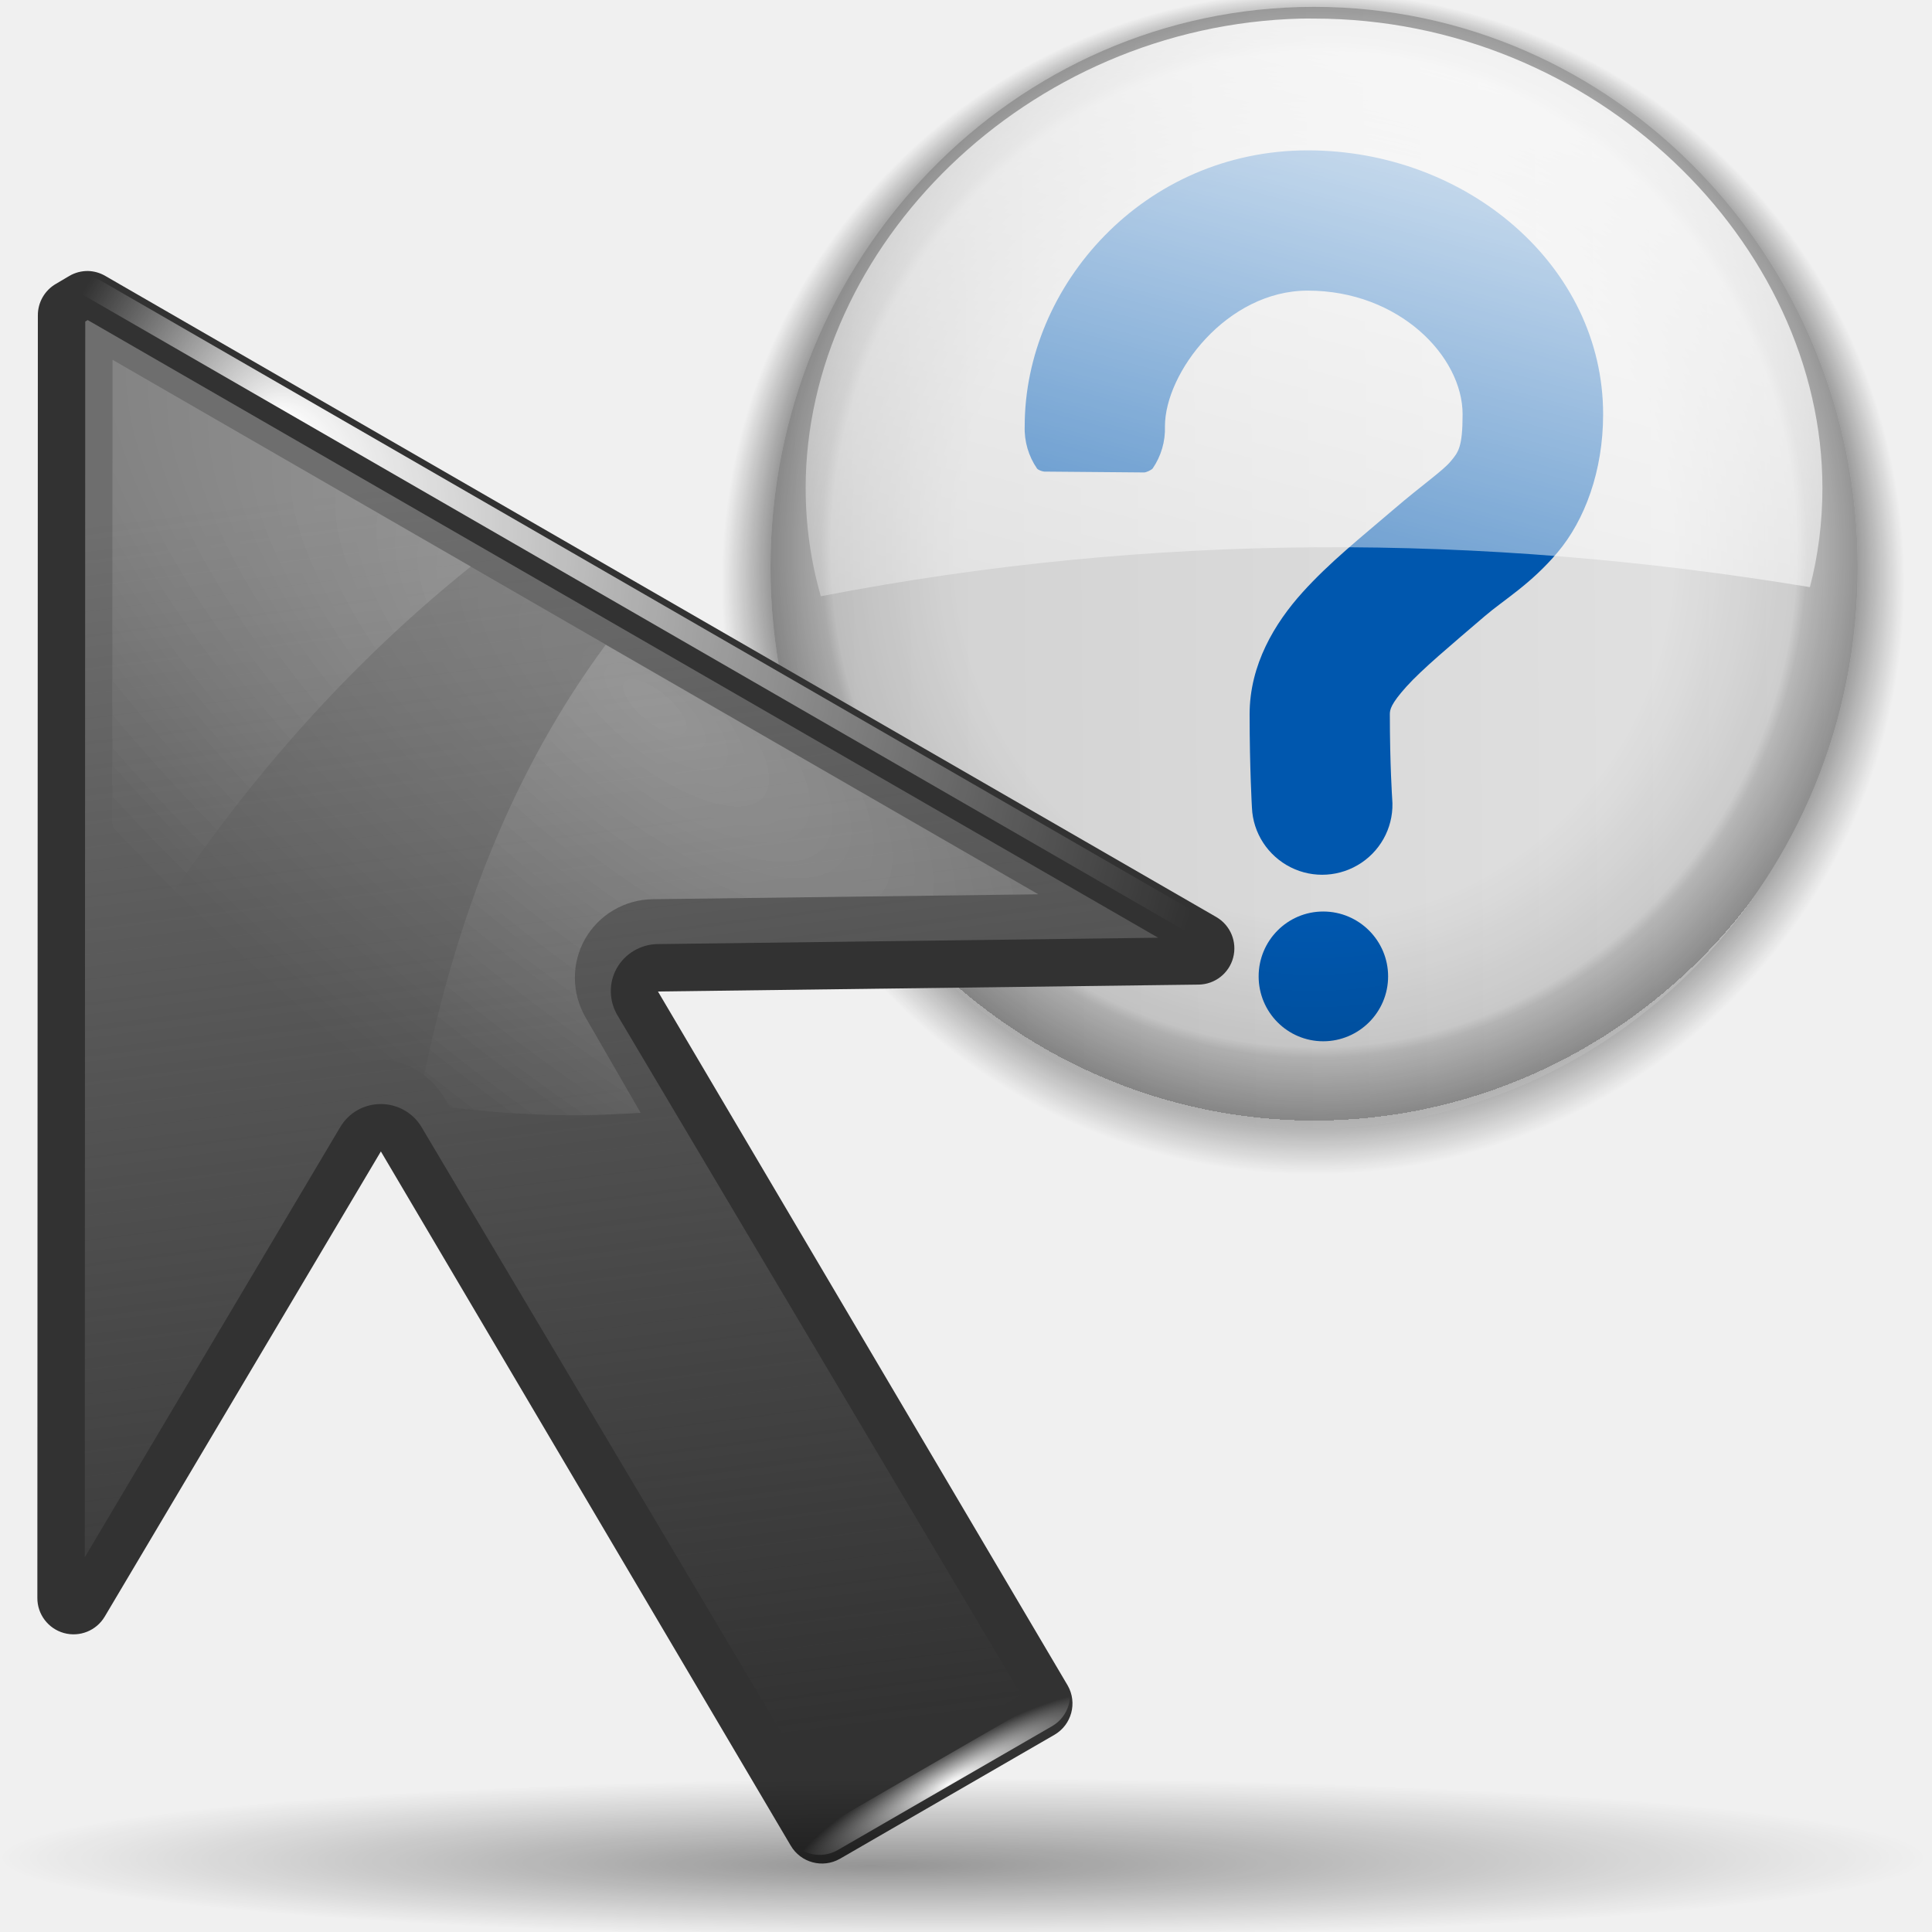
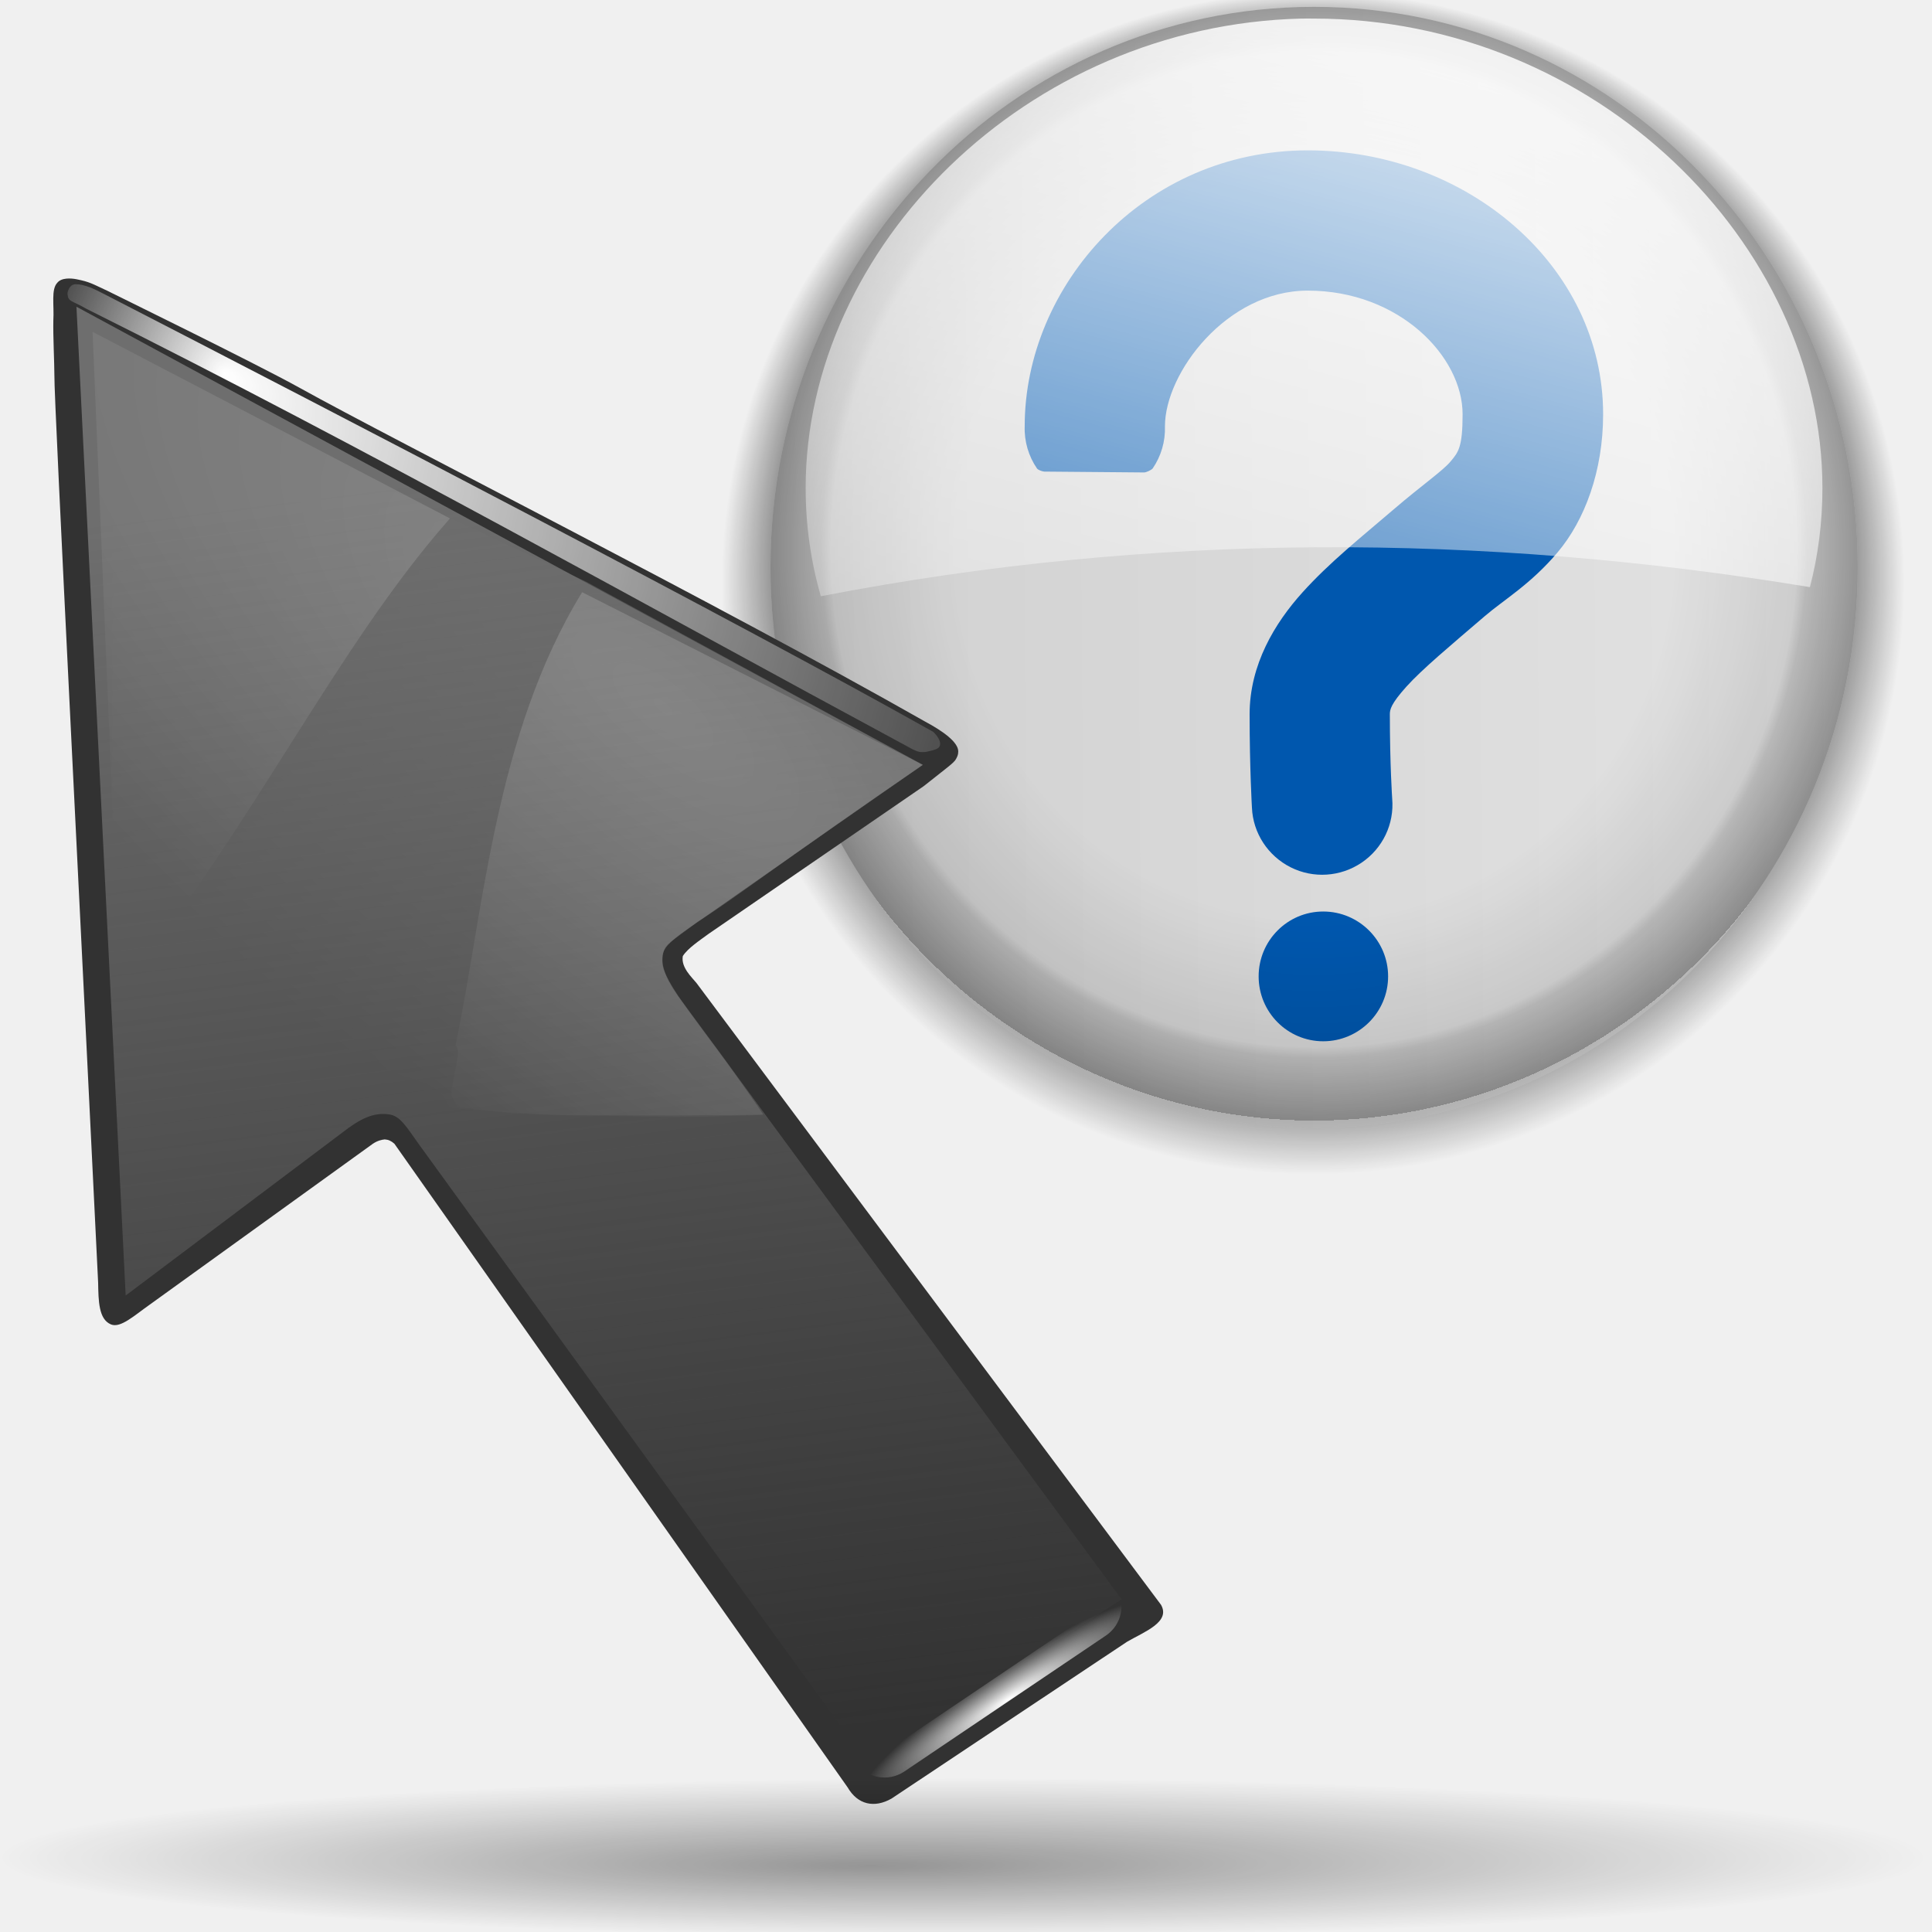
<svg xmlns="http://www.w3.org/2000/svg" xmlns:xlink="http://www.w3.org/1999/xlink" width="128" height="128" id="svg1307" version="1.0">
  <defs id="defs1309">
    <linearGradient id="linearGradient2988">
      <stop style="stop-color:white;stop-opacity:1;" offset="0" id="stop2990" />
      <stop style="stop-color:white;stop-opacity:0" offset="1" id="stop2992" />
    </linearGradient>
    <linearGradient id="linearGradient2943">
      <stop style="stop-color:white;stop-opacity:1;" offset="0" id="stop2945" />
      <stop style="stop-color:white;stop-opacity:0;" offset="1" id="stop2947" />
    </linearGradient>
    <linearGradient id="linearGradient2908">
      <stop style="stop-color:#6e6e6e;stop-opacity:1;" offset="0" id="stop2910" />
      <stop style="stop-color:#6e6e6e;stop-opacity:0;" offset="1" id="stop2912" />
    </linearGradient>
    <linearGradient id="linearGradient2891">
      <stop style="stop-color:white;stop-opacity:1;" offset="0" id="stop2893" />
      <stop style="stop-color:white;stop-opacity:0;" offset="1" id="stop2895" />
    </linearGradient>
    <linearGradient id="linearGradient2403">
      <stop style="stop-color:#28691f;stop-opacity:1;" offset="0" id="stop2405" />
      <stop style="stop-color:#42ad33;stop-opacity:1;" offset="1" id="stop2407" />
    </linearGradient>
    <linearGradient id="linearGradient2389">
      <stop style="stop-color:#000000;stop-opacity:0;" offset="0" id="stop2391" />
      <stop id="stop2393" offset="0.438" style="stop-color:#000000;stop-opacity:0;" />
      <stop style="stop-color:#000000;stop-opacity:0;" offset="0.566" id="stop2395" />
      <stop id="stop2423" offset="0.762" style="stop-color:#000000;stop-opacity:0.247;" />
      <stop id="stop2421" offset="0.779" style="stop-color:#000000;stop-opacity:0.498;" />
      <stop style="stop-color:#000000;stop-opacity:1;" offset="0.875" id="stop2397" />
      <stop id="stop2411" offset="0.875" style="stop-color:#000000;stop-opacity:0.498;" />
      <stop id="stop2399" offset="1" style="stop-color:#000000;stop-opacity:0;" />
    </linearGradient>
    <linearGradient id="linearGradient2362">
      <stop style="stop-color:#ffffff;stop-opacity:1;" offset="0" id="stop2364" />
      <stop style="stop-color:#ffffff;stop-opacity:0;" offset="1" id="stop2366" />
    </linearGradient>
    <linearGradient id="linearGradient2321">
      <stop style="stop-color:#c3c3c3;stop-opacity:1;" offset="0" id="stop2323" />
      <stop style="stop-color:#ffffff;stop-opacity:1;" offset="1" id="stop2325" />
    </linearGradient>
    <linearGradient id="linearGradient2287">
      <stop id="stop2299" offset="0" style="stop-color:#000000;stop-opacity:0;" />
      <stop style="stop-color:#000000;stop-opacity:0;" offset="0.438" id="stop2307" />
      <stop id="stop2309" offset="0.582" style="stop-color:#000000;stop-opacity:0;" />
      <stop style="stop-color:#000000;stop-opacity:0.498;" offset="0.764" id="stop2419" />
      <stop id="stop2303" offset="0.875" style="stop-color:#000000;stop-opacity:1;" />
      <stop style="stop-color:#000000;stop-opacity:0.498;" offset="0.918" id="stop2413" />
      <stop id="stop2417" offset="0.96" style="stop-color:#000000;stop-opacity:0;" />
      <stop style="stop-color:#000000;stop-opacity:0;" offset="1" id="stop2291" />
    </linearGradient>
    <linearGradient id="linearGradient3325">
      <stop id="stop3327" offset="0" style="stop-color:#ffffff;stop-opacity:1;" />
      <stop id="stop3329" offset="1" style="stop-color:#ffffff;stop-opacity:0;" />
    </linearGradient>
    <linearGradient id="linearGradient3311">
      <stop style="stop-color:#2d2d2d;stop-opacity:1;" offset="0" id="stop3313" />
      <stop id="stop3319" offset="0.5" style="stop-color:#000000;stop-opacity:1;" />
      <stop style="stop-color:#000000;stop-opacity:1;" offset="1" id="stop3315" />
    </linearGradient>
    <linearGradient id="linearGradient3303">
      <stop style="stop-color:#ffffff;stop-opacity:0.683;" offset="0" id="stop3305" />
      <stop style="stop-color:#ffffff;stop-opacity:0;" offset="1" id="stop3307" />
    </linearGradient>
    <linearGradient id="linearGradient3291">
      <stop style="stop-color:#000000;stop-opacity:1;" offset="0" id="stop3293" />
      <stop style="stop-color:#000000;stop-opacity:0;" offset="1" id="stop3295" />
    </linearGradient>
    <linearGradient id="linearGradient3273">
      <stop style="stop-color:#ffffff;stop-opacity:0.55;" offset="0" id="stop3275" />
      <stop style="stop-color:#ffffff;stop-opacity:0;" offset="1" id="stop3277" />
    </linearGradient>
    <linearGradient id="linearGradient3259">
      <stop id="stop3261" offset="0" style="stop-color:#ffffff;stop-opacity:0.55;" />
      <stop id="stop3263" offset="1" style="stop-color:#000000;stop-opacity:0;" />
    </linearGradient>
    <linearGradient id="linearGradient3251">
      <stop style="stop-color:#000000;stop-opacity:1;" offset="0" id="stop3253" />
      <stop style="stop-color:#131313;stop-opacity:0;" offset="1" id="stop3255" />
    </linearGradient>
    <linearGradient id="linearGradient3235">
      <stop style="stop-color:#ffffff;stop-opacity:1;" offset="0" id="stop3237" />
      <stop style="stop-color:#ffffff;stop-opacity:0;" offset="1" id="stop3239" />
    </linearGradient>
    <linearGradient id="linearGradient3225">
      <stop style="stop-color:#ffffff;stop-opacity:1;" offset="0" id="stop3227" />
      <stop style="stop-color:#aeaeae;stop-opacity:1;" offset="1" id="stop3229" />
    </linearGradient>
    <linearGradient id="linearGradient3217">
      <stop style="stop-color:#252525;stop-opacity:1;" offset="0" id="stop3219" />
      <stop style="stop-color:#252525;stop-opacity:0;" offset="1" id="stop3221" />
    </linearGradient>
    <linearGradient id="linearGradient3207">
      <stop style="stop-color:#ffffff;stop-opacity:1;" offset="0" id="stop3209" />
      <stop style="stop-color:#252525;stop-opacity:0;" offset="1" id="stop3211" />
    </linearGradient>
    <linearGradient id="linearGradient2257">
      <stop style="stop-color:#b4942a;stop-opacity:1;" offset="0" id="stop2259" />
      <stop style="stop-color:#e4dcc9;stop-opacity:1" offset="1" id="stop2261" />
    </linearGradient>
    <radialGradient xlink:href="#linearGradient3291" id="radialGradient3297" cx="63.912" cy="115.709" fx="63.912" fy="115.709" r="63.912" gradientTransform="matrix(1,0,0,0.197802,0,92.82166)" gradientUnits="userSpaceOnUse" />
    <radialGradient xlink:href="#linearGradient2257" id="radialGradient1405" gradientUnits="userSpaceOnUse" gradientTransform="matrix(1.519831,9.412826e-2,-0.895354,13.78472,115.1882,-1545.166)" cx="42.618" cy="120.642" fx="42.618" fy="120.642" r="3.407" />
    <radialGradient xlink:href="#linearGradient3311" id="radialGradient1407" gradientUnits="userSpaceOnUse" gradientTransform="matrix(6.22884e-2,-1.47547e-4,1.889714e-3,0.798624,69.12243,5.487066)" cx="95.506" cy="59.592" fx="95.506" fy="59.592" r="47.746" />
    <radialGradient xlink:href="#linearGradient3225" id="radialGradient1409" gradientUnits="userSpaceOnUse" gradientTransform="matrix(1.297066,3.012623e-3,-1.134728e-3,0.488669,7.096503,-13.69501)" cx="49.01" cy="8.495" fx="47.371" fy="6.77" r="3.975" />
    <linearGradient xlink:href="#linearGradient3217" id="linearGradient1411" gradientUnits="userSpaceOnUse" gradientTransform="matrix(1.29707,-3.693584e-16,3.693584e-16,1.29707,7.064707,-20.57911)" x1="48.915" y1="2.972" x2="48.913" y2="2.555" />
    <radialGradient xlink:href="#linearGradient3207" id="radialGradient1413" gradientUnits="userSpaceOnUse" gradientTransform="matrix(1.29707,-4.501275e-16,6.640356e-17,0.1578,7.064707,-17.56653)" cx="49.012" cy="2.674" fx="49.012" fy="2.674" r="1.725" />
    <linearGradient xlink:href="#linearGradient3235" id="linearGradient1415" gradientUnits="userSpaceOnUse" gradientTransform="matrix(1.297066,3.012623e-3,-3.012623e-3,1.297066,7.112448,-20.56258)" x1="48.499" y1="0.812" x2="48.733" y2="2.366" />
    <linearGradient xlink:href="#linearGradient3251" id="linearGradient1417" gradientUnits="userSpaceOnUse" gradientTransform="matrix(1.28993,-5.022494e-16,5.050298e-16,1.29707,7.402337,-20.57911)" x1="46.052" y1="3.1" x2="46.052" y2="2.396" />
    <radialGradient xlink:href="#linearGradient3273" id="radialGradient1419" gradientUnits="userSpaceOnUse" gradientTransform="matrix(0.860164,-2.800126e-16,6.473209e-17,0.1578,24.75801,-17.56653)" cx="49.012" cy="2.674" fx="49.012" fy="2.674" r="1.725" />
    <linearGradient xlink:href="#linearGradient3251" id="linearGradient1421" gradientUnits="userSpaceOnUse" gradientTransform="matrix(1.279856,4.983275e-16,-5.050298e-16,1.29707,-133.3868,-20.57911)" x1="46.052" y1="3.1" x2="46.052" y2="2.396" />
    <radialGradient xlink:href="#linearGradient3259" id="radialGradient1423" gradientUnits="userSpaceOnUse" gradientTransform="matrix(0.853446,3.872019e-16,-5.817635e-17,0.1578,-116.1668,-17.56653)" cx="49.012" cy="2.674" fx="49.012" fy="2.674" r="1.725" />
    <radialGradient xlink:href="#linearGradient3303" id="radialGradient1425" gradientUnits="userSpaceOnUse" gradientTransform="matrix(1,7.573576e-17,-1.374554e-18,2.608014e-2,-7.697455e-14,7.26766)" cx="34.678" cy="7.462" fx="34.678" fy="7.462" r="47.595" />
    <radialGradient xlink:href="#linearGradient3325" id="radialGradient1427" gradientUnits="userSpaceOnUse" gradientTransform="matrix(-1.511766,-6.865741e-3,4.187271e-5,-9.110636e-3,87.10184,7.76835)" cx="34.678" cy="7.462" fx="34.678" fy="7.462" r="47.595" />
    <radialGradient xlink:href="#linearGradient3259" id="radialGradient1433" gradientUnits="userSpaceOnUse" gradientTransform="matrix(0.853446,3.879821e-16,-5.832064e-17,0.1578,-115.9141,-7.300115)" cx="49.012" cy="2.674" fx="49.012" fy="2.674" r="1.725" />
    <linearGradient xlink:href="#linearGradient3251" id="linearGradient1436" gradientUnits="userSpaceOnUse" gradientTransform="matrix(1.279856,4.994967e-16,-5.062158e-16,1.29707,-133.1341,-10.31269)" x1="46.052" y1="3.1" x2="46.052" y2="2.396" />
    <radialGradient xlink:href="#linearGradient3273" id="radialGradient1439" gradientUnits="userSpaceOnUse" gradientTransform="matrix(0.860164,-2.80798e-16,6.487638e-17,0.1578,24.50481,-7.300115)" cx="49.012" cy="2.674" fx="49.012" fy="2.674" r="1.725" />
    <linearGradient xlink:href="#linearGradient3251" id="linearGradient1442" gradientUnits="userSpaceOnUse" gradientTransform="matrix(1.28993,-5.034291e-16,5.062158e-16,1.29707,7.14915,-10.31269)" x1="46.052" y1="3.1" x2="46.052" y2="2.396" />
    <linearGradient xlink:href="#linearGradient3235" id="linearGradient1445" gradientUnits="userSpaceOnUse" gradientTransform="matrix(1.297068,-1.880044e-3,1.880044e-3,1.297068,6.796523,-10.3225)" x1="48.499" y1="0.812" x2="48.733" y2="2.366" />
    <radialGradient xlink:href="#linearGradient3207" id="radialGradient1448" gradientUnits="userSpaceOnUse" gradientTransform="matrix(1.29707,-4.513135e-16,6.654785e-17,0.1578,6.81152,-7.300115)" cx="49.012" cy="2.674" fx="49.012" fy="2.674" r="1.725" />
    <linearGradient xlink:href="#linearGradient3217" id="linearGradient1451" gradientUnits="userSpaceOnUse" gradientTransform="matrix(1.29707,-3.705444e-16,3.705444e-16,1.29707,6.81152,-10.31269)" x1="48.915" y1="2.972" x2="48.913" y2="2.555" />
    <radialGradient xlink:href="#linearGradient3225" id="radialGradient1455" gradientUnits="userSpaceOnUse" gradientTransform="matrix(1.297068,-1.880044e-3,7.085819e-4,0.48867,6.806484,-3.45491)" cx="49.01" cy="8.495" fx="47.371" fy="6.77" r="3.975" />
    <radialGradient xlink:href="#linearGradient3311" id="radialGradient1462" gradientUnits="userSpaceOnUse" gradientTransform="matrix(6.228741e-2,-3.825032e-4,4.90218e-3,0.798611,68.90433,5.49306)" cx="95.506" cy="59.592" fx="95.506" fy="59.592" r="47.746" />
    <radialGradient xlink:href="#linearGradient2257" id="radialGradient1466" gradientUnits="userSpaceOnUse" gradientTransform="matrix(1.520175,8.839467e-2,-0.843351,13.788,109.1206,-1545.323)" cx="42.618" cy="120.642" fx="42.618" fy="120.642" r="3.407" />
    <radialGradient xlink:href="#linearGradient3325" id="radialGradient1470" gradientUnits="userSpaceOnUse" gradientTransform="matrix(-1.511766,-6.865741e-3,4.187271e-5,-9.110636e-3,87.10184,7.76835)" cx="34.678" cy="7.462" fx="34.678" fy="7.462" r="47.595" />
    <radialGradient xlink:href="#linearGradient2287" id="radialGradient2297" cx="95.796" cy="56.932" fx="95.991" fy="39.603" r="47.119" gradientUnits="userSpaceOnUse" />
    <linearGradient xlink:href="#linearGradient2321" id="linearGradient2327" x1="-42.789" y1="82.914" x2="229.177" y2="81.155" gradientUnits="userSpaceOnUse" />
    <radialGradient xlink:href="#linearGradient2389" id="radialGradient2340" cx="59.386" cy="52.047" fx="59.386" fy="52.047" r="43.225" gradientTransform="matrix(1.165294,0,0,1.180294,-9.816118,-9.597466)" gradientUnits="userSpaceOnUse" />
    <linearGradient xlink:href="#linearGradient2362" id="linearGradient2368" x1="74.333" y1="17.912" x2="54.983" y2="90.126" gradientUnits="userSpaceOnUse" gradientTransform="matrix(1.180422,0,0,1.180422,-10.39088,-10.58642)" />
    <linearGradient xlink:href="#linearGradient2362" id="linearGradient2401" gradientUnits="userSpaceOnUse" gradientTransform="matrix(0.804637,0,0,0.804637,36.30326,-8.850952)" x1="74.515" y1="17.232" x2="52.588" y2="99.065" />
    <radialGradient xlink:href="#linearGradient2891" id="radialGradient2897" cx="-129.18" cy="-112.422" fx="-153.357" fy="-110.731" r="37.852" gradientTransform="matrix(0.89917,0.587389,-0.321246,0.491759,116.9216,153.3404)" gradientUnits="userSpaceOnUse" />
    <linearGradient xlink:href="#linearGradient2908" id="linearGradient2914" x1="-60.798" y1="-10.272" x2="-50.466" y2="71.245" gradientUnits="userSpaceOnUse" gradientTransform="translate(80.10687,23.69358)" />
    <radialGradient xlink:href="#linearGradient2943" id="radialGradient2951" cx="33.514" cy="53.232" fx="33.514" fy="53.232" r="29.406" gradientTransform="matrix(1,0,0,1.631775,0,-33.63058)" gradientUnits="userSpaceOnUse" />
    <radialGradient xlink:href="#linearGradient2891" id="radialGradient2959" gradientUnits="userSpaceOnUse" gradientTransform="matrix(0.89917,0.587389,-0.321246,0.491759,116.9216,153.3404)" cx="-129.18" cy="-112.422" fx="-153.357" fy="-110.731" r="37.852" />
    <linearGradient xlink:href="#linearGradient2908" id="linearGradient2961" gradientUnits="userSpaceOnUse" gradientTransform="translate(80.10687,23.69358)" x1="-60.798" y1="-10.272" x2="-50.466" y2="71.245" />
    <radialGradient xlink:href="#linearGradient2943" id="radialGradient2963" gradientUnits="userSpaceOnUse" gradientTransform="matrix(1,0,0,1.631775,0,-33.63058)" cx="33.514" cy="53.232" fx="33.514" fy="53.232" r="29.406" />
    <radialGradient xlink:href="#linearGradient3291" id="radialGradient2969" gradientUnits="userSpaceOnUse" gradientTransform="matrix(1,0,0,0.197802,0,92.82166)" cx="63.912" cy="115.709" fx="57.715" fy="122.545" r="63.912" />
    <radialGradient xlink:href="#linearGradient2943" id="radialGradient2978" gradientUnits="userSpaceOnUse" gradientTransform="matrix(0.665909,-0.803262,2.041688,1.692572,-58.51926,14.65985)" cx="38.591" cy="37.329" fx="38.591" fy="37.329" r="29.406" />
    <linearGradient xlink:href="#linearGradient2908" id="linearGradient2981" gradientUnits="userSpaceOnUse" gradientTransform="matrix(1.043392,0,0,1.043392,86.71024,43.09917)" x1="-60.798" y1="-10.272" x2="-50.466" y2="71.245" />
-     <radialGradient xlink:href="#linearGradient2891" id="radialGradient2984" gradientUnits="userSpaceOnUse" gradientTransform="matrix(0.938187,0.612877,-0.335185,0.513097,125.1224,178.3715)" cx="-129.18" cy="-112.422" fx="-153.357" fy="-110.731" r="37.852" />
+     <radialGradient xlink:href="#linearGradient2891" id="radialGradient2984" gradientUnits="userSpaceOnUse" gradientTransform="matrix(0.859166,0.542636,-0.327274,0.518178,115.5257,169.6221)" cx="-135.722" cy="-113.86" fx="-159.899" fy="-112.169" r="37.852" />
    <radialGradient xlink:href="#linearGradient2988" id="radialGradient2998" cx="68.163" cy="-30.431" fx="68.163" fy="-30.431" r="38.006" gradientTransform="matrix(0.269154,-0.151904,2.688258e-2,4.763241e-2,45.28311,130.0164)" gradientUnits="userSpaceOnUse" />
    <radialGradient xlink:href="#linearGradient2943" id="radialGradient1999" gradientUnits="userSpaceOnUse" gradientTransform="matrix(0.665909,-0.803262,2.041688,1.692572,-58.51926,14.65985)" cx="38.591" cy="37.329" fx="38.591" fy="37.329" r="29.406" />
  </defs>
-   <g id="layer1">
+   <g id="layer1" style="display:inline">
    <path style="opacity:0.389;fill:url(#radialGradient2297);fill-opacity:1;fill-rule:nonzero;stroke:none;stroke-width:0.712;stroke-linecap:square;stroke-linejoin:miter;stroke-miterlimit:4;stroke-dasharray:none;stroke-dashoffset:4;stroke-opacity:1" id="path1410" d="M 142.915 56.932 A 47.119 47.119 0 1 1  48.677,56.932 A 47.119 47.119 0 1 1  142.915 56.932 z" transform="matrix(0.866148,0,0,0.866148,4.011981,-10.08121)" />
    <path id="path2276" d="M 50.893,3.281 L 50.893,0.487 L 50.893,3.281 z " style="fill:#ffffff;fill-opacity:0.757;fill-rule:nonzero;stroke:none;stroke-width:0.5;stroke-linecap:round;stroke-linejoin:round;stroke-miterlimit:4;stroke-dasharray:none;stroke-dashoffset:4;stroke-opacity:1" />
    <path style="opacity:1;fill:url(#linearGradient2327);fill-opacity:1;fill-rule:nonzero;stroke:none;stroke-width:0.712;stroke-linecap:square;stroke-linejoin:miter;stroke-miterlimit:4;stroke-dasharray:none;stroke-dashoffset:4;stroke-opacity:1" id="path2311" d="M 102.611 53.232 A 43.225 43.809 0 1 1  16.161,53.232 A 43.225 43.809 0 1 1  102.611 53.232 z" transform="matrix(0.833246,0,0,0.847552,37.58098,-7.531972)" />
    <path style="fill:#0057ae;fill-opacity:1;fill-rule:evenodd;stroke:none;stroke-width:18.541;stroke-linecap:round;stroke-linejoin:miter;stroke-miterlimit:4;stroke-dasharray:none;stroke-opacity:1" d="M 86.645,9.962 C 75.766,9.962 67.889,18.93 67.889,28.236 C 67.853,29.247 68.147,30.225 68.699,31.032 C 68.764,31.133 69.034,31.232 69.181,31.244 L 75.793,31.301 C 75.953,31.301 76.295,31.133 76.371,31.032 C 76.923,30.225 77.216,29.247 77.181,28.236 C 77.181,24.718 81.26,19.254 86.645,19.254 C 92.691,19.254 96.901,23.613 96.901,27.446 C 96.901,29.65 96.615,29.966 96.091,30.588 C 95.567,31.211 94.235,32.118 92.332,33.75 C 90.169,35.604 88.088,37.255 86.279,39.263 C 84.471,41.27 82.79,44.024 82.79,47.32 C 82.79,50.916 82.944,53.508 82.944,53.508 C 83.014,55.193 84.002,56.701 85.508,57.46 C 87.014,58.219 88.815,58.097 90.212,57.152 C 91.608,56.206 92.382,54.591 92.236,52.911 C 92.236,52.911 92.081,50.635 92.081,47.32 C 92.081,47.02 92.142,46.642 93.18,45.489 C 94.219,44.336 96.093,42.773 98.366,40.824 C 99.645,39.727 101.42,38.703 103.204,36.583 C 104.988,34.464 106.211,31.219 106.211,27.446 C 106.211,17.612 97.179,9.962 86.645,9.962 z M 87.667,60.39 C 85.298,60.39 83.388,62.319 83.388,64.689 C 83.388,67.058 85.298,68.987 87.667,68.987 C 90.037,68.987 91.966,67.058 91.966,64.689 C 91.966,62.319 90.037,60.39 87.667,60.39 z " id="path1985" />
    <path transform="matrix(0.833246,0,0,0.847552,37.58098,-7.531972)" d="M 102.611 53.232 A 43.225 43.809 0 1 1  16.161,53.232 A 43.225 43.809 0 1 1  102.611 53.232 z" id="path2338" style="opacity:0.381;fill:url(#radialGradient2340);fill-opacity:1;fill-rule:nonzero;stroke:none;stroke-width:0.712;stroke-linecap:square;stroke-linejoin:miter;stroke-miterlimit:4;stroke-dasharray:none;stroke-dashoffset:4;stroke-opacity:1" />
    <path style="opacity:0.844;fill:url(#linearGradient2401);fill-opacity:1;fill-rule:nonzero;stroke:none;stroke-width:0.712;stroke-linecap:square;stroke-linejoin:miter;stroke-miterlimit:4;stroke-dashoffset:4;stroke-opacity:1" d="M 86.191,1.232 C 67.998,1.687 53.377,16.375 53.377,32.336 C 53.377,34.807 53.723,37.21 54.382,39.503 C 76.332,35.252 98.157,35.305 119.91,38.899 C 120.462,36.792 120.74,34.589 120.74,32.336 C 120.74,16.122 105.664,1.232 87.071,1.232 C 86.78,1.232 86.48,1.225 86.191,1.232 z " id="path2342" />
-     <path style="fill:#323232;fill-opacity:1;fill-rule:evenodd;stroke:none;stroke-width:4.6;stroke-linecap:round;stroke-linejoin:round;stroke-miterlimit:4;stroke-dasharray:none;stroke-opacity:1" d="M 5.834,17.954 C 5.399,17.948 4.97,18.061 4.595,18.28 L 3.714,18.801 C 2.967,19.23 2.506,20.026 2.508,20.888 L 2.475,105.859 C 2.466,106.945 3.188,107.901 4.234,108.192 C 5.28,108.482 6.391,108.033 6.942,107.098 L 25.234,76.286 L 52.384,122.271 C 53.046,123.409 54.5,123.801 55.645,123.151 L 69.861,114.934 C 70.999,114.273 71.391,112.818 70.741,111.674 L 43.591,65.689 L 79.425,65.232 C 80.499,65.212 81.429,64.481 81.701,63.443 C 81.974,62.404 81.524,61.311 80.599,60.765 L 6.975,18.28 C 6.628,18.077 6.235,17.965 5.834,17.954 z " id="path1970" />
-     <path style="fill:url(#radialGradient2984);fill-opacity:1;fill-rule:evenodd;stroke:none;stroke-width:4.6;stroke-linecap:round;stroke-linejoin:round;stroke-miterlimit:4;stroke-dasharray:none;stroke-opacity:1" d="M 5.637,18.319 C 5.208,18.313 4.785,18.424 4.414,18.641 L 3.544,19.156 C 3.144,19.386 2.817,19.726 2.611,20.122 L 3.383,19.671 C 3.755,19.455 4.177,19.344 4.607,19.349 C 5.004,19.36 5.391,19.471 5.734,19.671 L 78.436,61.624 C 79.349,62.163 79.768,63.239 79.498,64.265 C 79.456,64.426 79.41,64.57 79.337,64.715 C 79.919,64.414 80.354,63.899 80.529,63.234 C 80.798,62.209 80.38,61.133 79.466,60.594 L 6.764,18.641 C 6.421,18.441 6.034,18.33 5.637,18.319 z " id="path2878" />
-     <path style="fill:url(#linearGradient2981);fill-opacity:1;fill-rule:evenodd;stroke:none;stroke-width:4.6;stroke-linecap:round;stroke-linejoin:round;stroke-miterlimit:4;stroke-dasharray:none;stroke-opacity:1" d="M 5.811,21.205 L 5.648,21.303 L 5.616,103.176 L 22.538,74.679 C 23.104,73.718 24.129,73.14 25.244,73.146 C 26.359,73.153 27.396,73.744 27.951,74.711 L 54.742,119.783 L 67.654,112.283 L 40.895,67.245 C 40.342,66.287 40.32,65.111 40.863,64.147 C 41.405,63.183 42.431,62.574 43.536,62.549 L 76.729,62.126 L 5.811,21.205 z " id="path2899" />
-     <path style="opacity:0.18;fill:url(#radialGradient2978);fill-opacity:1;fill-rule:evenodd;stroke:none;stroke-width:4.6;stroke-linecap:round;stroke-linejoin:round;stroke-miterlimit:4;stroke-dasharray:none;stroke-opacity:1" d="M 7.457,23.838 L 7.425,66.813 C 11.781,68.942 16.372,70.61 21.185,71.802 C 22.17,70.779 23.548,70.161 24.999,70.172 C 26.85,70.185 28.541,71.177 29.467,72.78 L 29.825,73.367 C 32.537,73.686 35.277,73.889 38.074,73.889 C 39.538,73.889 41.003,73.814 42.444,73.726 L 38.792,67.4 C 37.867,65.799 37.848,63.824 38.759,62.216 C 39.671,60.607 41.377,59.604 43.226,59.575 L 68.789,59.249 L 7.457,23.838 z " id="path2916" />
-     <path style="fill:url(#radialGradient2998);fill-opacity:1;fill-rule:evenodd;stroke:none;stroke-width:4.6;stroke-linecap:round;stroke-linejoin:round;stroke-miterlimit:4;stroke-dasharray:none;stroke-opacity:1" d="M 81.538,61.792 C 81.15,62.593 80.334,63.144 79.419,63.161 L 43.585,63.618 L 44.791,65.705 L 79.419,65.248 C 80.493,65.228 81.428,64.493 81.701,63.455 C 81.85,62.887 81.78,62.294 81.538,61.792 z M 25.228,74.215 L 6.936,105.027 C 6.384,105.962 5.276,106.394 4.229,106.103 C 3.183,105.813 2.46,104.874 2.469,103.788 L 2.469,105.875 C 2.46,106.961 3.183,107.9 4.229,108.19 C 5.276,108.48 6.384,108.049 6.936,107.114 L 25.228,76.302 L 52.23,121.698 C 52.892,122.836 54.347,123.228 55.491,122.578 L 69.707,114.361 C 70.801,113.726 71.2,112.353 70.653,111.231 C 70.451,111.644 70.134,112.027 69.707,112.275 L 55.491,120.491 C 54.347,121.142 52.892,120.749 52.23,119.611 L 25.228,74.215 z " id="path2971" />
+     <path style="fill:#323232;fill-opacity:1;fill-rule:evenodd;stroke:none;stroke-width:4.6;stroke-linecap:round;stroke-linejoin:round;stroke-miterlimit:4;stroke-dasharray:none;stroke-opacity:1" d="M 7.081,19.251 C 6.104,18.798 5.95,18.677 5.079,18.502 C 4.712,18.429 4.071,18.384 3.794,18.736 C 3.376,19.185 3.594,20.189 3.534,21.239 C 3.51,22.227 3.602,24.023 3.604,24.884 C 3.555,26.096 5.536,64.953 6.502,84.987 C 6.524,86.174 6.53,87.404 7.349,87.745 C 7.984,88.01 8.887,87.162 9.914,86.44 L 24.7,75.779 C 25.019,75.564 25.291,75.51 25.488,75.489 C 25.727,75.503 25.91,75.582 26.129,75.774 L 56.161,118.423 C 56.822,119.561 57.921,119.811 59.065,119.161 L 74.671,108.77 C 75.809,108.109 77.571,107.467 76.921,106.323 L 46.137,65.118 C 45.841,64.75 45.104,64.094 45.238,63.341 C 45.581,62.809 46.37,62.297 46.956,61.863 L 61.2,52.083 C 62.076,51.387 62.083,51.394 62.779,50.835 C 63.139,50.545 63.274,50.415 63.346,50.271 C 63.405,50.152 63.484,50.038 63.487,49.791 C 63.494,49.164 62.446,48.425 61.303,47.813 C 47.244,39.83 26.219,29.234 19.827,25.681 C 16.96,24.087 7.19,19.311 7.081,19.251 z " id="path1970" />
+     <path style="fill:url(#radialGradient2984);fill-opacity:1;fill-rule:evenodd;stroke:none;stroke-width:4.6;stroke-linecap:round;stroke-linejoin:round;stroke-miterlimit:4;stroke-dasharray:none;stroke-opacity:1" d="M 6.027,19.061 C 5.54,18.883 5.314,18.827 4.975,18.83 C 4.854,18.844 4.747,18.896 4.697,18.954 C 4.584,19.06 4.551,19.15 4.493,19.308 C 4.469,19.4 4.463,19.5 4.49,19.584 C 4.508,19.828 4.68,19.928 4.872,20.022 C 5.241,20.202 5.349,20.242 5.691,20.442 C 24.743,29.949 42.341,39.873 60.467,49.644 C 60.686,49.743 60.821,49.826 61.094,49.83 C 61.396,49.835 61.48,49.777 61.745,49.725 C 62.06,49.632 62.235,49.569 62.278,49.367 C 62.362,48.98 61.869,48.528 61.828,48.487 C 49.116,41.333 22.143,27.327 6.891,19.477 C 6.523,19.294 6.448,19.245 6.027,19.061 z " id="path2878" />
+     <path style="opacity:0.18;fill:url(#radialGradient2978);fill-opacity:1;fill-rule:evenodd;stroke:none;stroke-width:4.6;stroke-linecap:round;stroke-linejoin:round;stroke-miterlimit:4;stroke-dasharray:none;stroke-opacity:1" d="M 7.457,23.838 L 7.425,66.813 C 11.781,68.942 15.301,69.957 20.113,71.149 C 21.098,70.126 24.109,68.806 24.999,70.172 C 26.01,71.722 28.541,71.177 29.467,72.78 L 29.825,73.367 C 32.537,73.686 35.277,73.889 38.074,73.889 C 39.538,73.889 45.607,74.059 47.048,73.971 L 50.557,73.868 C 49.633,72.266 45.053,66.358 44.44,65.288 C 43.848,64.254 43.707,63.277 44.118,62.747 C 44.409,62.371 45.555,61.538 46.045,61.195 L 61.134,50.665 L 38.812,38.53 L 7.457,23.838 z " id="path2916" />
+     <path style="fill:url(#linearGradient2981);fill-opacity:1;fill-rule:evenodd;stroke:none;stroke-width:4.6;stroke-linecap:round;stroke-linejoin:round;stroke-miterlimit:4;stroke-dasharray:none;stroke-opacity:1" d="M 5.065,20.321 L 8.326,85.832 L 22.689,75.03 C 23.851,74.121 24.749,73.675 25.8,73.835 C 26.523,73.945 26.913,74.639 27.774,75.84 L 57.516,116.858 L 74.308,105.957 L 44.923,65.983 C 44.389,65.179 43.81,64.243 43.884,63.394 C 43.932,62.849 44.327,62.395 45.498,61.583 C 47.645,60.135 52.75,56.474 61.134,50.676 C 61.134,50.676 5.065,20.321 5.065,20.321 z " id="path2899" />
+     <path style="opacity:0.18;fill:url(#radialGradient1999);fill-opacity:1;fill-rule:evenodd;stroke:none;stroke-width:4.6;stroke-linecap:round;stroke-linejoin:round;stroke-miterlimit:4;stroke-dasharray:none;stroke-opacity:1" d="M 5.602,21.983 L 7.425,65.639 C 16.358,54.589 21.76,42.85 29.283,34.347 L 5.602,21.983 z M 38.038,39.235 C 32.214,48.719 31.488,60.586 29.649,69.256 C 30.189,69.669 29.115,72.171 29.467,72.78 L 29.825,73.367 C 32.537,73.686 35.277,73.889 38.074,73.889 C 39.538,73.889 48.602,73.924 50.044,73.835 L 47.652,70.414 C 46.226,68.398 43.291,64.884 43.353,63.76 C 43.425,62.421 43.564,62.73 45.679,61.075 C 48.158,59.551 51.773,56.694 60.615,50.676 L 38.038,39.235 z " id="path2005" transform="translate(0.530161,2.288687e-7)" />
+     <path style="fill:url(#radialGradient2998);fill-opacity:1;fill-rule:evenodd;stroke:none;stroke-width:4.6;stroke-linecap:round;stroke-linejoin:round;stroke-miterlimit:4;stroke-dasharray:none;stroke-opacity:1" d="M 71.629,50.116 C 71.241,50.917 73.405,50.7 72.609,50.996 C 69.591,51.891 66.708,52.968 63.903,54.147 C 56.953,57.068 50.477,60.621 43.585,63.618 L 44.791,65.705 L 65.057,52.949 C 66.13,52.928 74.221,51.272 74.494,50.233 C 74.643,49.666 71.871,50.618 71.629,50.116 z M 25.228,74.215 L 6.936,105.027 C 6.384,105.962 5.276,106.394 4.229,106.103 C 3.183,105.813 2.46,104.874 2.469,103.788 L 2.469,105.875 C 2.46,106.961 3.183,107.9 4.229,108.19 C 5.276,108.48 6.384,108.049 6.936,107.114 L 25.228,76.302 L 52.23,121.698 C 52.892,122.836 54.347,123.228 55.491,122.578 L 69.707,114.361 C 70.801,113.726 71.2,112.353 70.653,111.231 C 70.451,111.644 70.134,112.027 69.707,112.275 L 55.491,120.491 C 54.347,121.142 52.892,120.749 52.23,119.611 L 25.228,74.215 z " id="path2971" transform="matrix(0.979618,-6.792437e-2,6.792437e-2,0.979618,-2.780672,1.062265)" />
    <path transform="matrix(1.001369,0,0,0.417237,-0.174979,74.7983)" d="M 127.824 115.709 A 63.912 12.642 0 1 1  0,115.709 A 63.912 12.642 0 1 1  127.824 115.709 z" id="path2965" style="opacity:0.381;fill:url(#radialGradient2969);fill-opacity:1;fill-rule:nonzero;stroke:none;stroke-width:0;stroke-linecap:round;stroke-linejoin:round;stroke-miterlimit:4;stroke-dasharray:none;stroke-dashoffset:4;stroke-opacity:1" />
-     <path style="opacity:0.18;fill:url(#radialGradient1999);fill-opacity:1;fill-rule:evenodd;stroke:none;stroke-width:4.6;stroke-linecap:round;stroke-linejoin:round;stroke-miterlimit:4;stroke-dasharray:none;stroke-opacity:1" d="M 7.457,23.838 L 7.425,65.639 C 14.022,54.165 22.185,44.762 31.195,37.533 L 7.457,23.838 z M 40.129,42.717 C 33.891,51.167 30.252,60.854 28.097,71.248 C 28.637,71.66 29.115,72.171 29.467,72.78 L 29.825,73.367 C 32.537,73.686 35.277,73.889 38.074,73.889 C 39.538,73.889 41.003,73.814 42.444,73.726 L 38.792,67.4 C 37.867,65.799 37.848,63.824 38.759,62.216 C 39.671,60.607 41.377,59.604 43.226,59.575 L 68.789,59.249 L 40.129,42.717 z " id="path2005" />
  </g>
+   <g id="layer2" style="display:inline" />
</svg>
